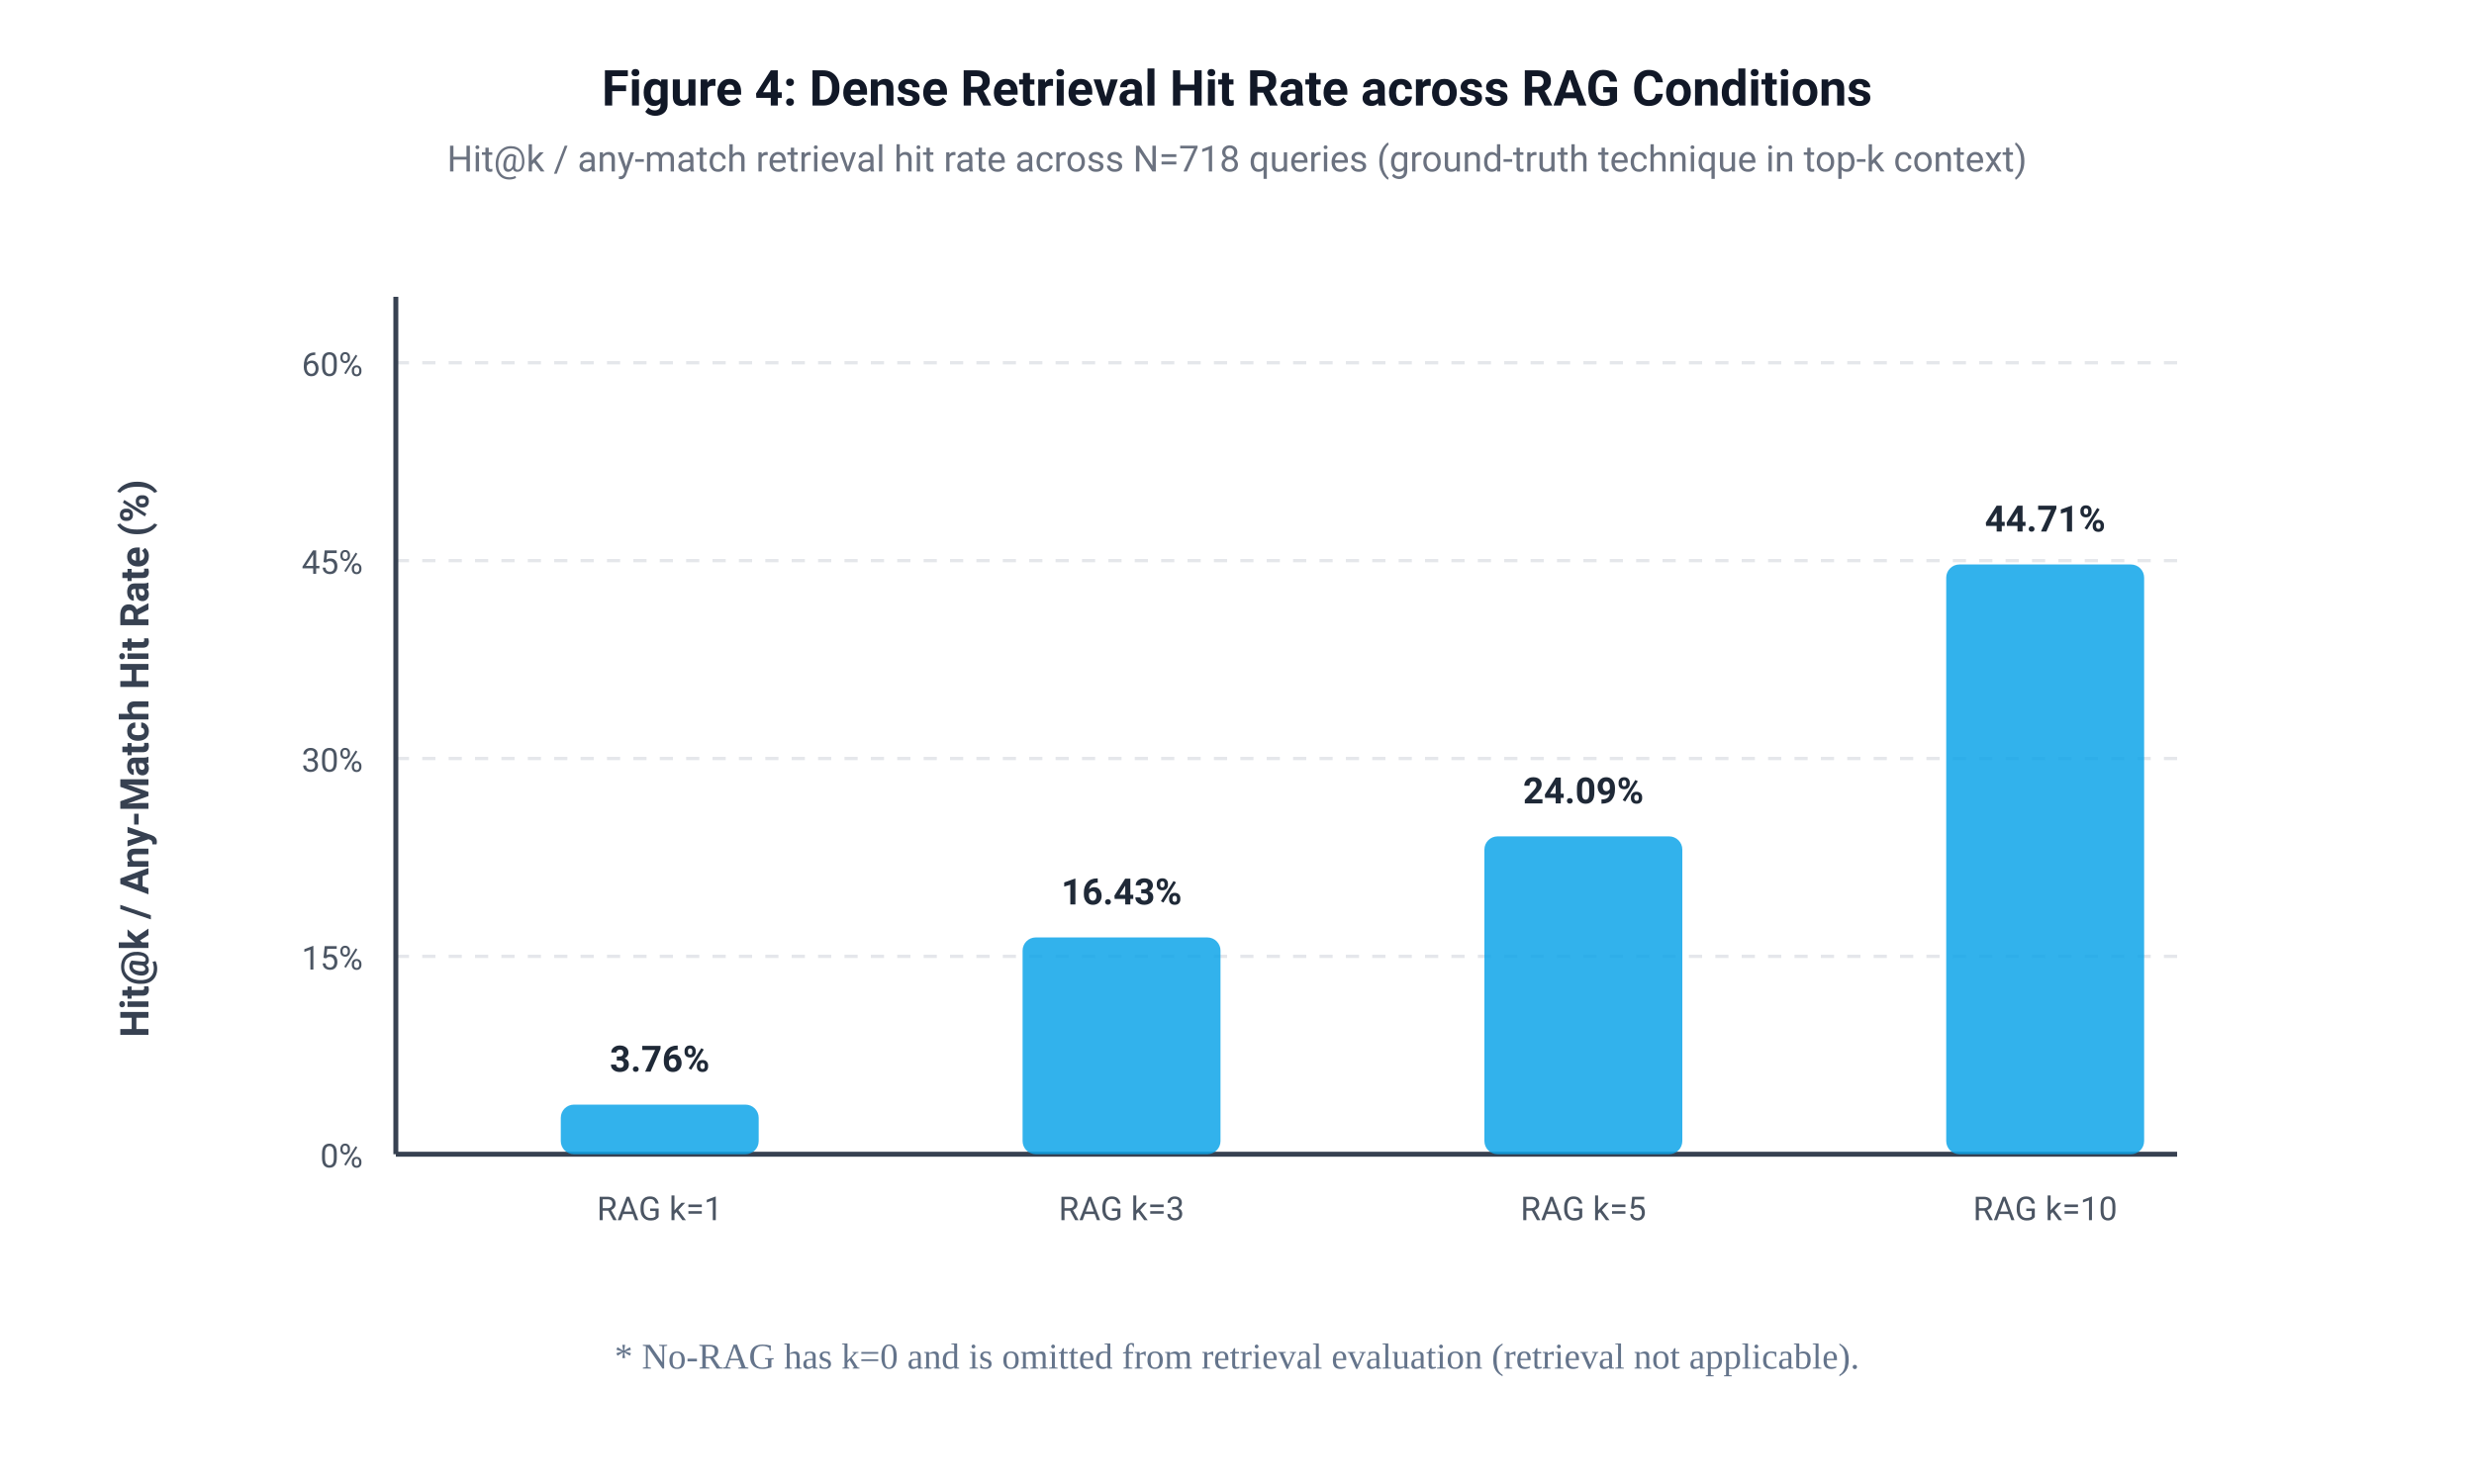
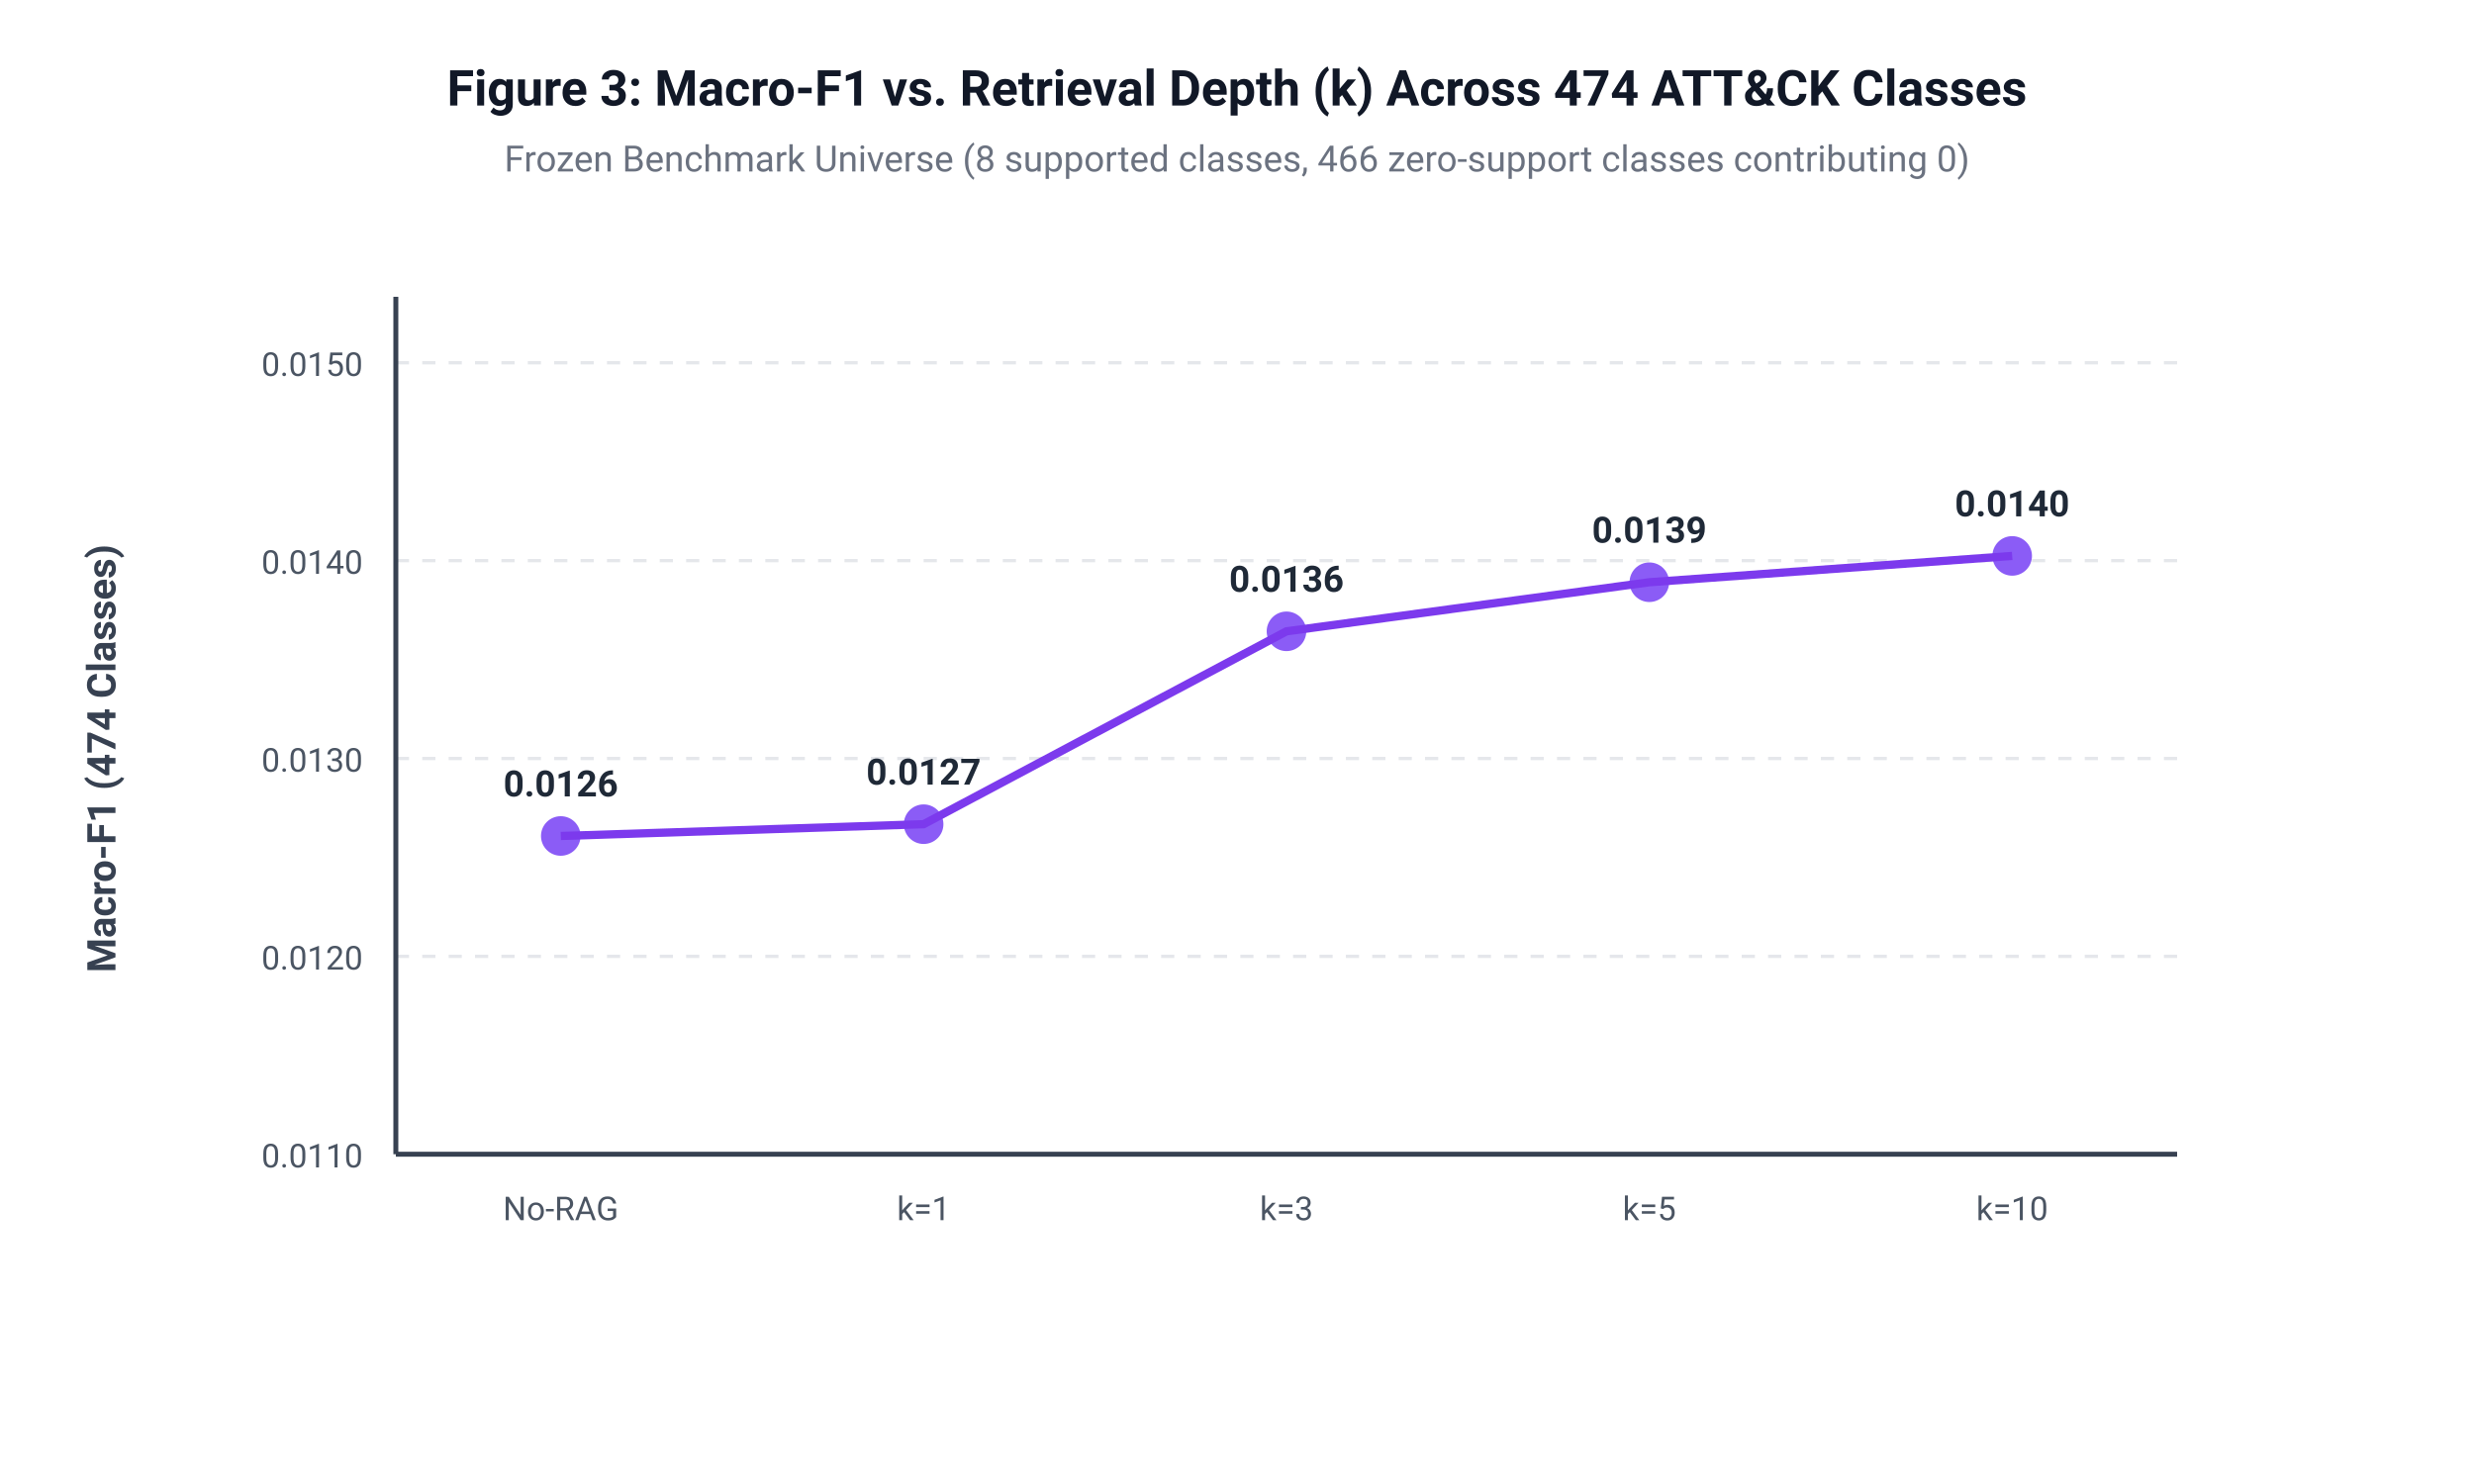
<svg xmlns="http://www.w3.org/2000/svg" viewBox="0 0 750 450" width="750" height="450">
  <defs>
    <style>
      @page { size: 750px 450px; margin: 0; }
      .title { font-family: -apple-system, BlinkMacSystemFont, "Segoe UI", Roboto, Helvetica, Arial, sans-serif; font-size: 15px; font-weight: bold; fill: #111827; text-anchor: middle; }
      .subtitle { font-family: -apple-system, BlinkMacSystemFont, "Segoe UI", Roboto, Helvetica, Arial, sans-serif; font-size: 11px; fill: #6b7280; text-anchor: middle; }
      .axis-label { font-family: -apple-system, BlinkMacSystemFont, "Segoe UI", Roboto, Helvetica, Arial, sans-serif; font-size: 12px; font-weight: 600; fill: #374151; }
      .tick-label { font-family: -apple-system, BlinkMacSystemFont, "Segoe UI", Roboto, Helvetica, Arial, sans-serif; font-size: 10px; fill: #4b5563; text-anchor: middle; }
      .data-label { font-family: -apple-system, BlinkMacSystemFont, "Segoe UI", Roboto, Helvetica, Arial, sans-serif; font-size: 11px; font-weight: bold; fill: #1f2937; text-anchor: middle; }
      .grid-line { stroke: #e5e7eb; stroke-width: 1; stroke-dasharray: 4,4; }
      .legend-text { font-family: -apple-system, BlinkMacSystemFont, "Segoe UI", Roboto, Helvetica, Arial, sans-serif; font-size: 11px; fill: #374151; }
      .fixture-banner { font-family: -apple-system, BlinkMacSystemFont, "Segoe UI", Roboto, Helvetica, Arial, sans-serif; font-size: 9px; font-weight: bold; fill: #b91c1c; text-anchor: end; }
    </style>
  </defs>
  <rect width="100%" height="100%" fill="#ffffff" />
-   <text x="375" y="32" class="title" text-anchor="middle">Figure 4: Dense Retrieval Hit Rate across RAG Conditions</text>
-   <text x="375" y="52" class="subtitle" text-anchor="middle">Hit@k / any-match retrieval hit rate across N=718 queries (ground-truth technique in top-k context)</text>
+   <text x="375" y="32" class="title" text-anchor="middle">Figure 3: Macro-F1 vs. Retrieval Depth (k) Across 474 ATT&amp;CK Classes</text>
+   <text x="375" y="52" class="subtitle" text-anchor="middle">Frozen Benchmark Universe (8 supported classes, 466 zero-support classes contributing 0)</text>
  <line x1="120" y1="350" x2="660" y2="350" class="grid-line" />
-   <text x="110" y="354" class="tick-label" style="text-anchor: end;">0%</text>
+   <text x="110" y="354" class="tick-label" style="text-anchor: end;">0.0110</text>
  <line x1="120" y1="290" x2="660" y2="290" class="grid-line" />
-   <text x="110" y="294" class="tick-label" style="text-anchor: end;">15%</text>
+   <text x="110" y="294" class="tick-label" style="text-anchor: end;">0.0120</text>
  <line x1="120" y1="230" x2="660" y2="230" class="grid-line" />
-   <text x="110" y="234" class="tick-label" style="text-anchor: end;">30%</text>
+   <text x="110" y="234" class="tick-label" style="text-anchor: end;">0.0130</text>
  <line x1="120" y1="170" x2="660" y2="170" class="grid-line" />
-   <text x="110" y="174" class="tick-label" style="text-anchor: end;">45%</text>
+   <text x="110" y="174" class="tick-label" style="text-anchor: end;">0.0140</text>
  <line x1="120" y1="110" x2="660" y2="110" class="grid-line" />
-   <text x="110" y="114" class="tick-label" style="text-anchor: end;">60%</text>
+   <text x="110" y="114" class="tick-label" style="text-anchor: end;">0.0150</text>
  <line x1="120" y1="90" x2="120" y2="350" stroke="#374151" stroke-width="1.5" />
  <line x1="120" y1="350" x2="660" y2="350" stroke="#374151" stroke-width="1.5" />
-   <text x="45" y="230" class="axis-label" transform="rotate(-90 45 230)" text-anchor="middle">Hit@k / Any-Match Hit Rate (%)</text>
-   <rect x="170" y="334.958" width="60" height="15.042" fill="#0ea5e9" rx="4" ry="4" opacity="0.85" />
-   <text x="200" y="324.958" class="data-label">3.76%</text>
-   <text x="200" y="370" class="tick-label">RAG k=1</text>
-   <rect x="310" y="284.262" width="60" height="65.738" fill="#0ea5e9" rx="4" ry="4" opacity="0.85" />
-   <text x="340" y="274.262" class="data-label">16.43%</text>
-   <text x="340" y="370" class="tick-label">RAG k=3</text>
-   <rect x="450" y="253.621" width="60" height="96.379" fill="#0ea5e9" rx="4" ry="4" opacity="0.85" />
-   <text x="480" y="243.621" class="data-label">24.09%</text>
-   <text x="480" y="370" class="tick-label">RAG k=5</text>
-   <rect x="590" y="171.17" width="60" height="178.83" fill="#0ea5e9" rx="4" ry="4" opacity="0.85" />
-   <text x="620" y="161.17" class="data-label">44.71%</text>
-   <text x="620" y="370" class="tick-label">RAG k=10</text>
-   <text x="375" y="415" font-size="11" fill="#64748b" text-anchor="middle">* No-RAG has k=0 and is omitted from retrieval evaluation (retrieval not applicable).</text>
+   <text x="35" y="230" class="axis-label" transform="rotate(-90 35 230)" text-anchor="middle">Macro-F1 (474 Classes)</text>
+   <circle cx="170" cy="253.498" r="6" fill="#8b5cf6" />
+   <text x="170" y="241.498" class="data-label">0.0126</text>
+   <text x="170" y="370" class="tick-label">No-RAG</text>
+   <circle cx="280" cy="249.924" r="6" fill="#8b5cf6" />
+   <text x="280" y="237.924" class="data-label">0.0127</text>
+   <text x="280" y="370" class="tick-label">k=1</text>
+   <circle cx="390" cy="191.438" r="6" fill="#8b5cf6" />
+   <text x="390" y="179.438" class="data-label">0.0136</text>
+   <text x="390" y="370" class="tick-label">k=3</text>
+   <circle cx="500" cy="176.553" r="6" fill="#8b5cf6" />
+   <text x="500" y="164.553" class="data-label">0.0139</text>
+   <text x="500" y="370" class="tick-label">k=5</text>
+   <circle cx="610" cy="168.572" r="6" fill="#8b5cf6" />
+   <text x="610" y="156.572" class="data-label">0.0140</text>
+   <text x="610" y="370" class="tick-label">k=10</text>
+   <polyline points="170,253.498 280,249.924 390,191.438 500,176.553 610,168.572" fill="none" stroke="#7c3aed" stroke-width="2.5" />
</svg>
